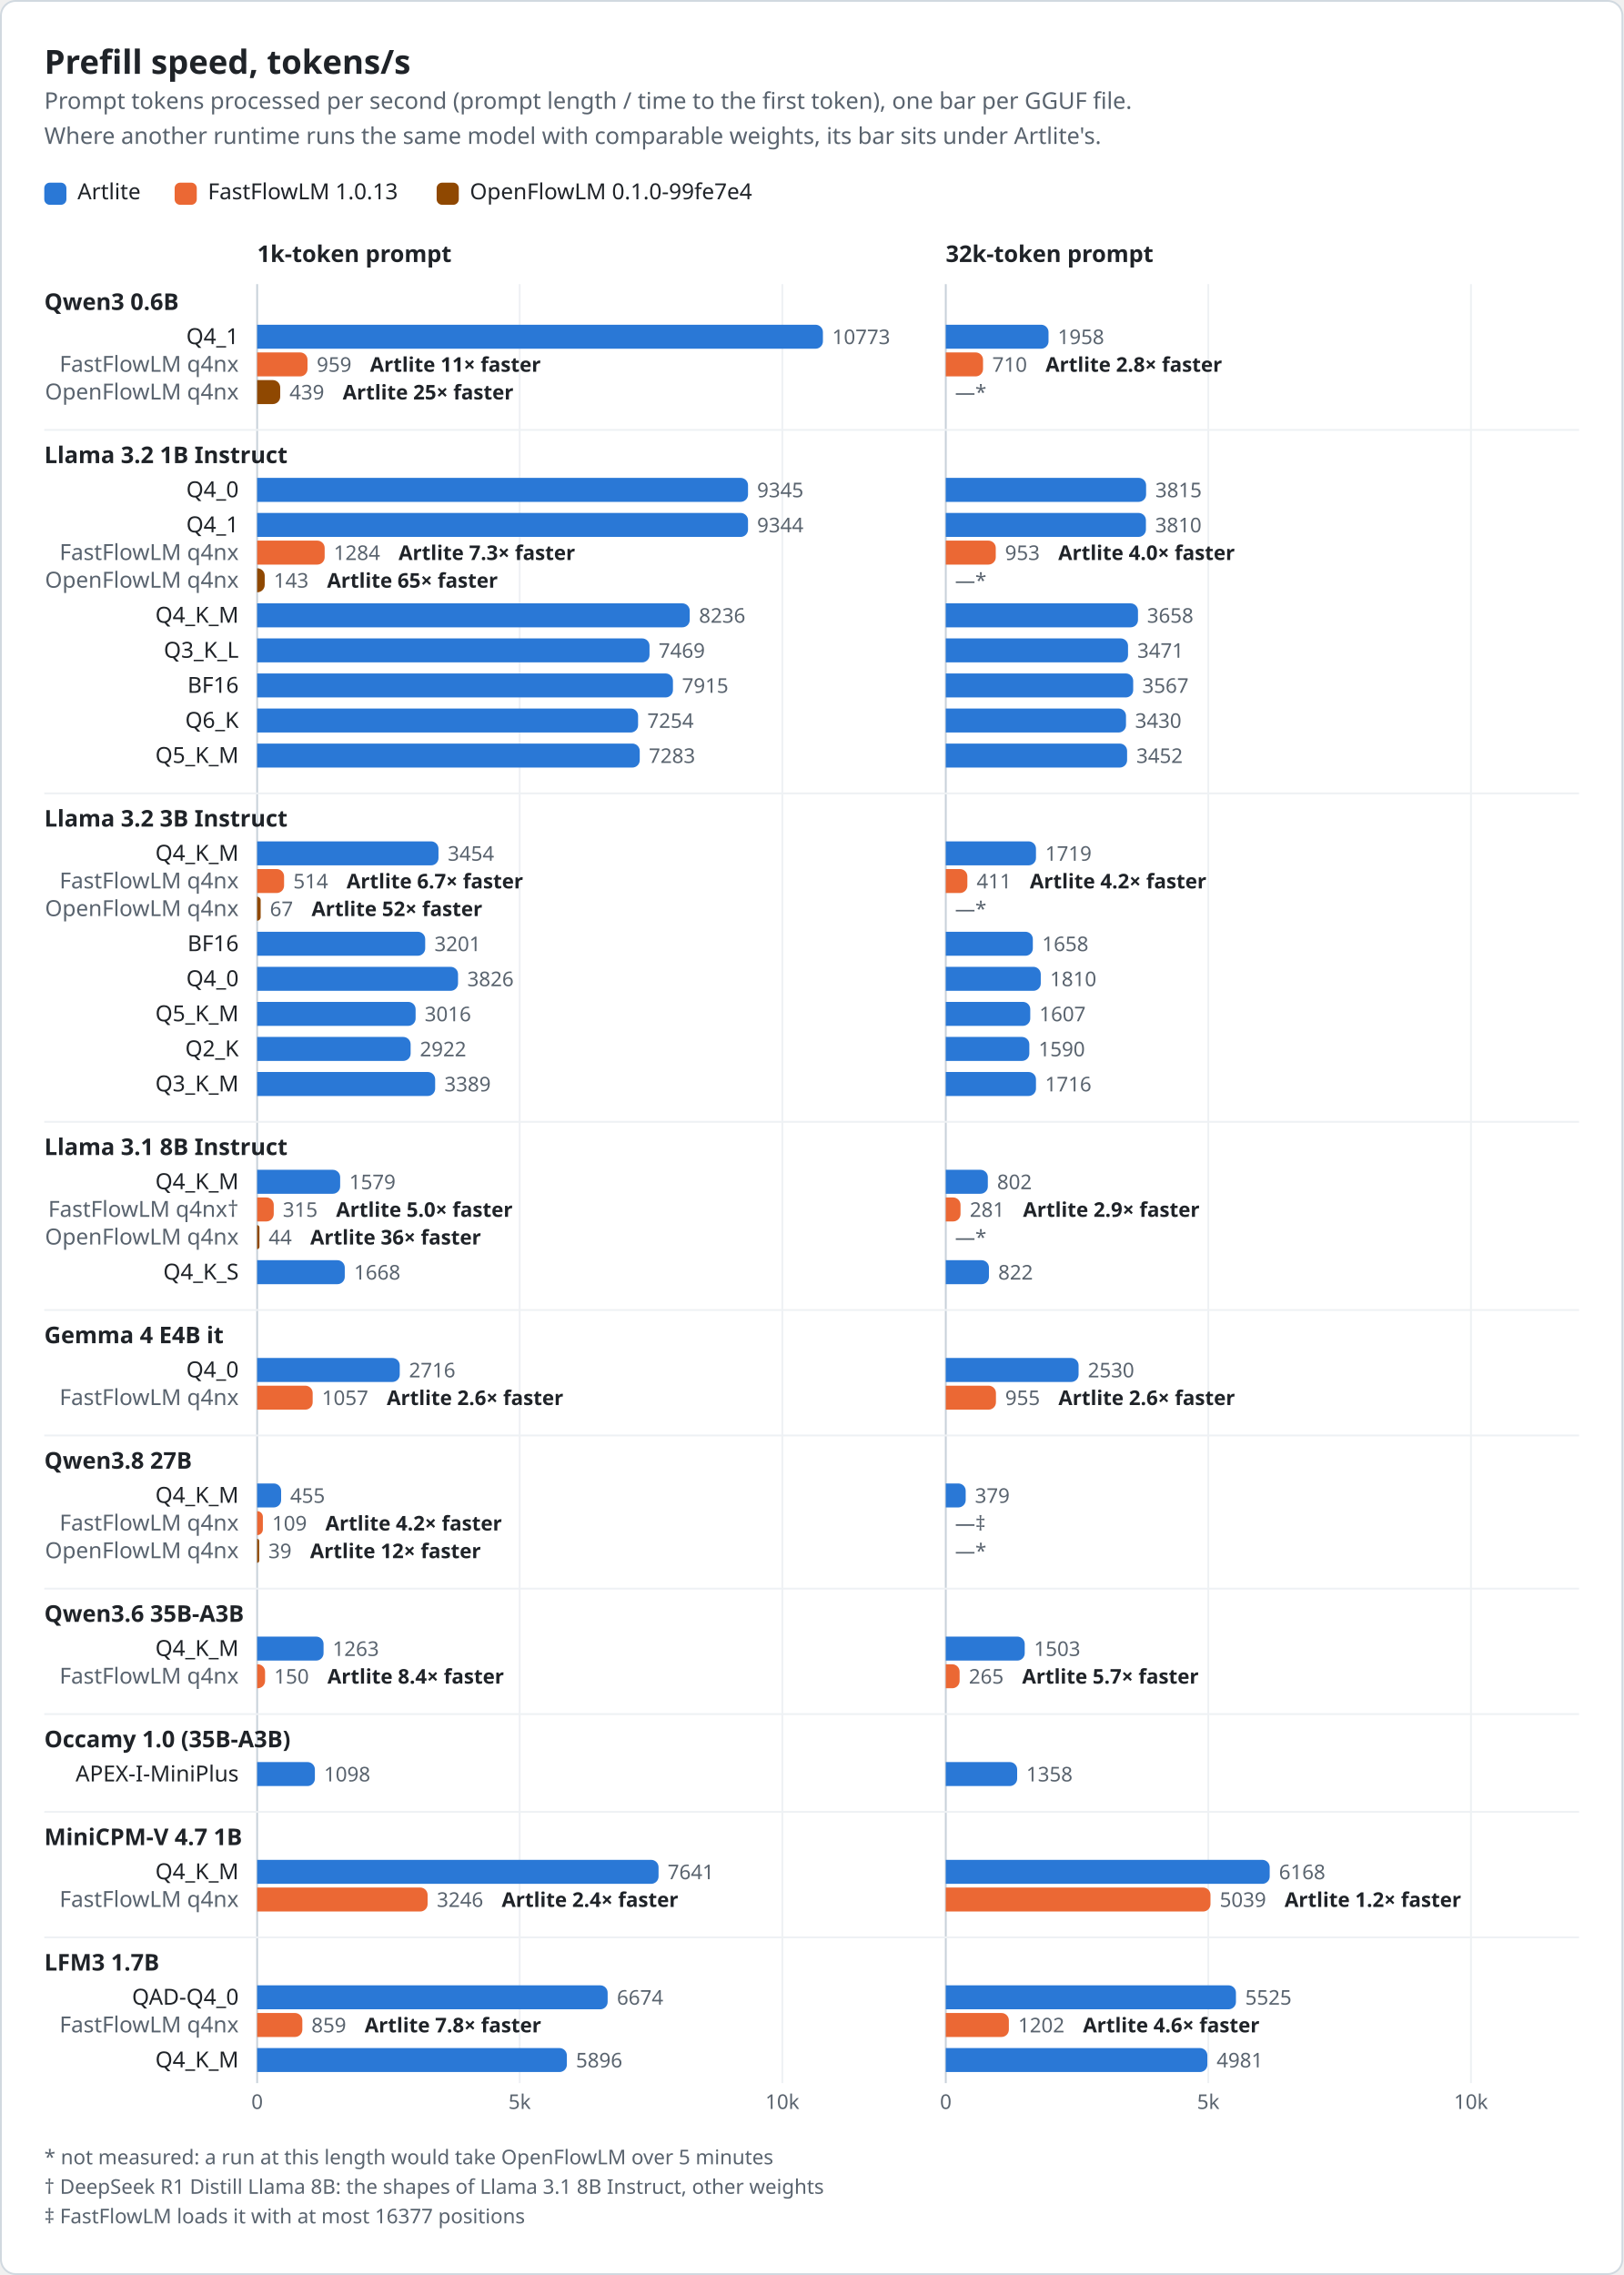
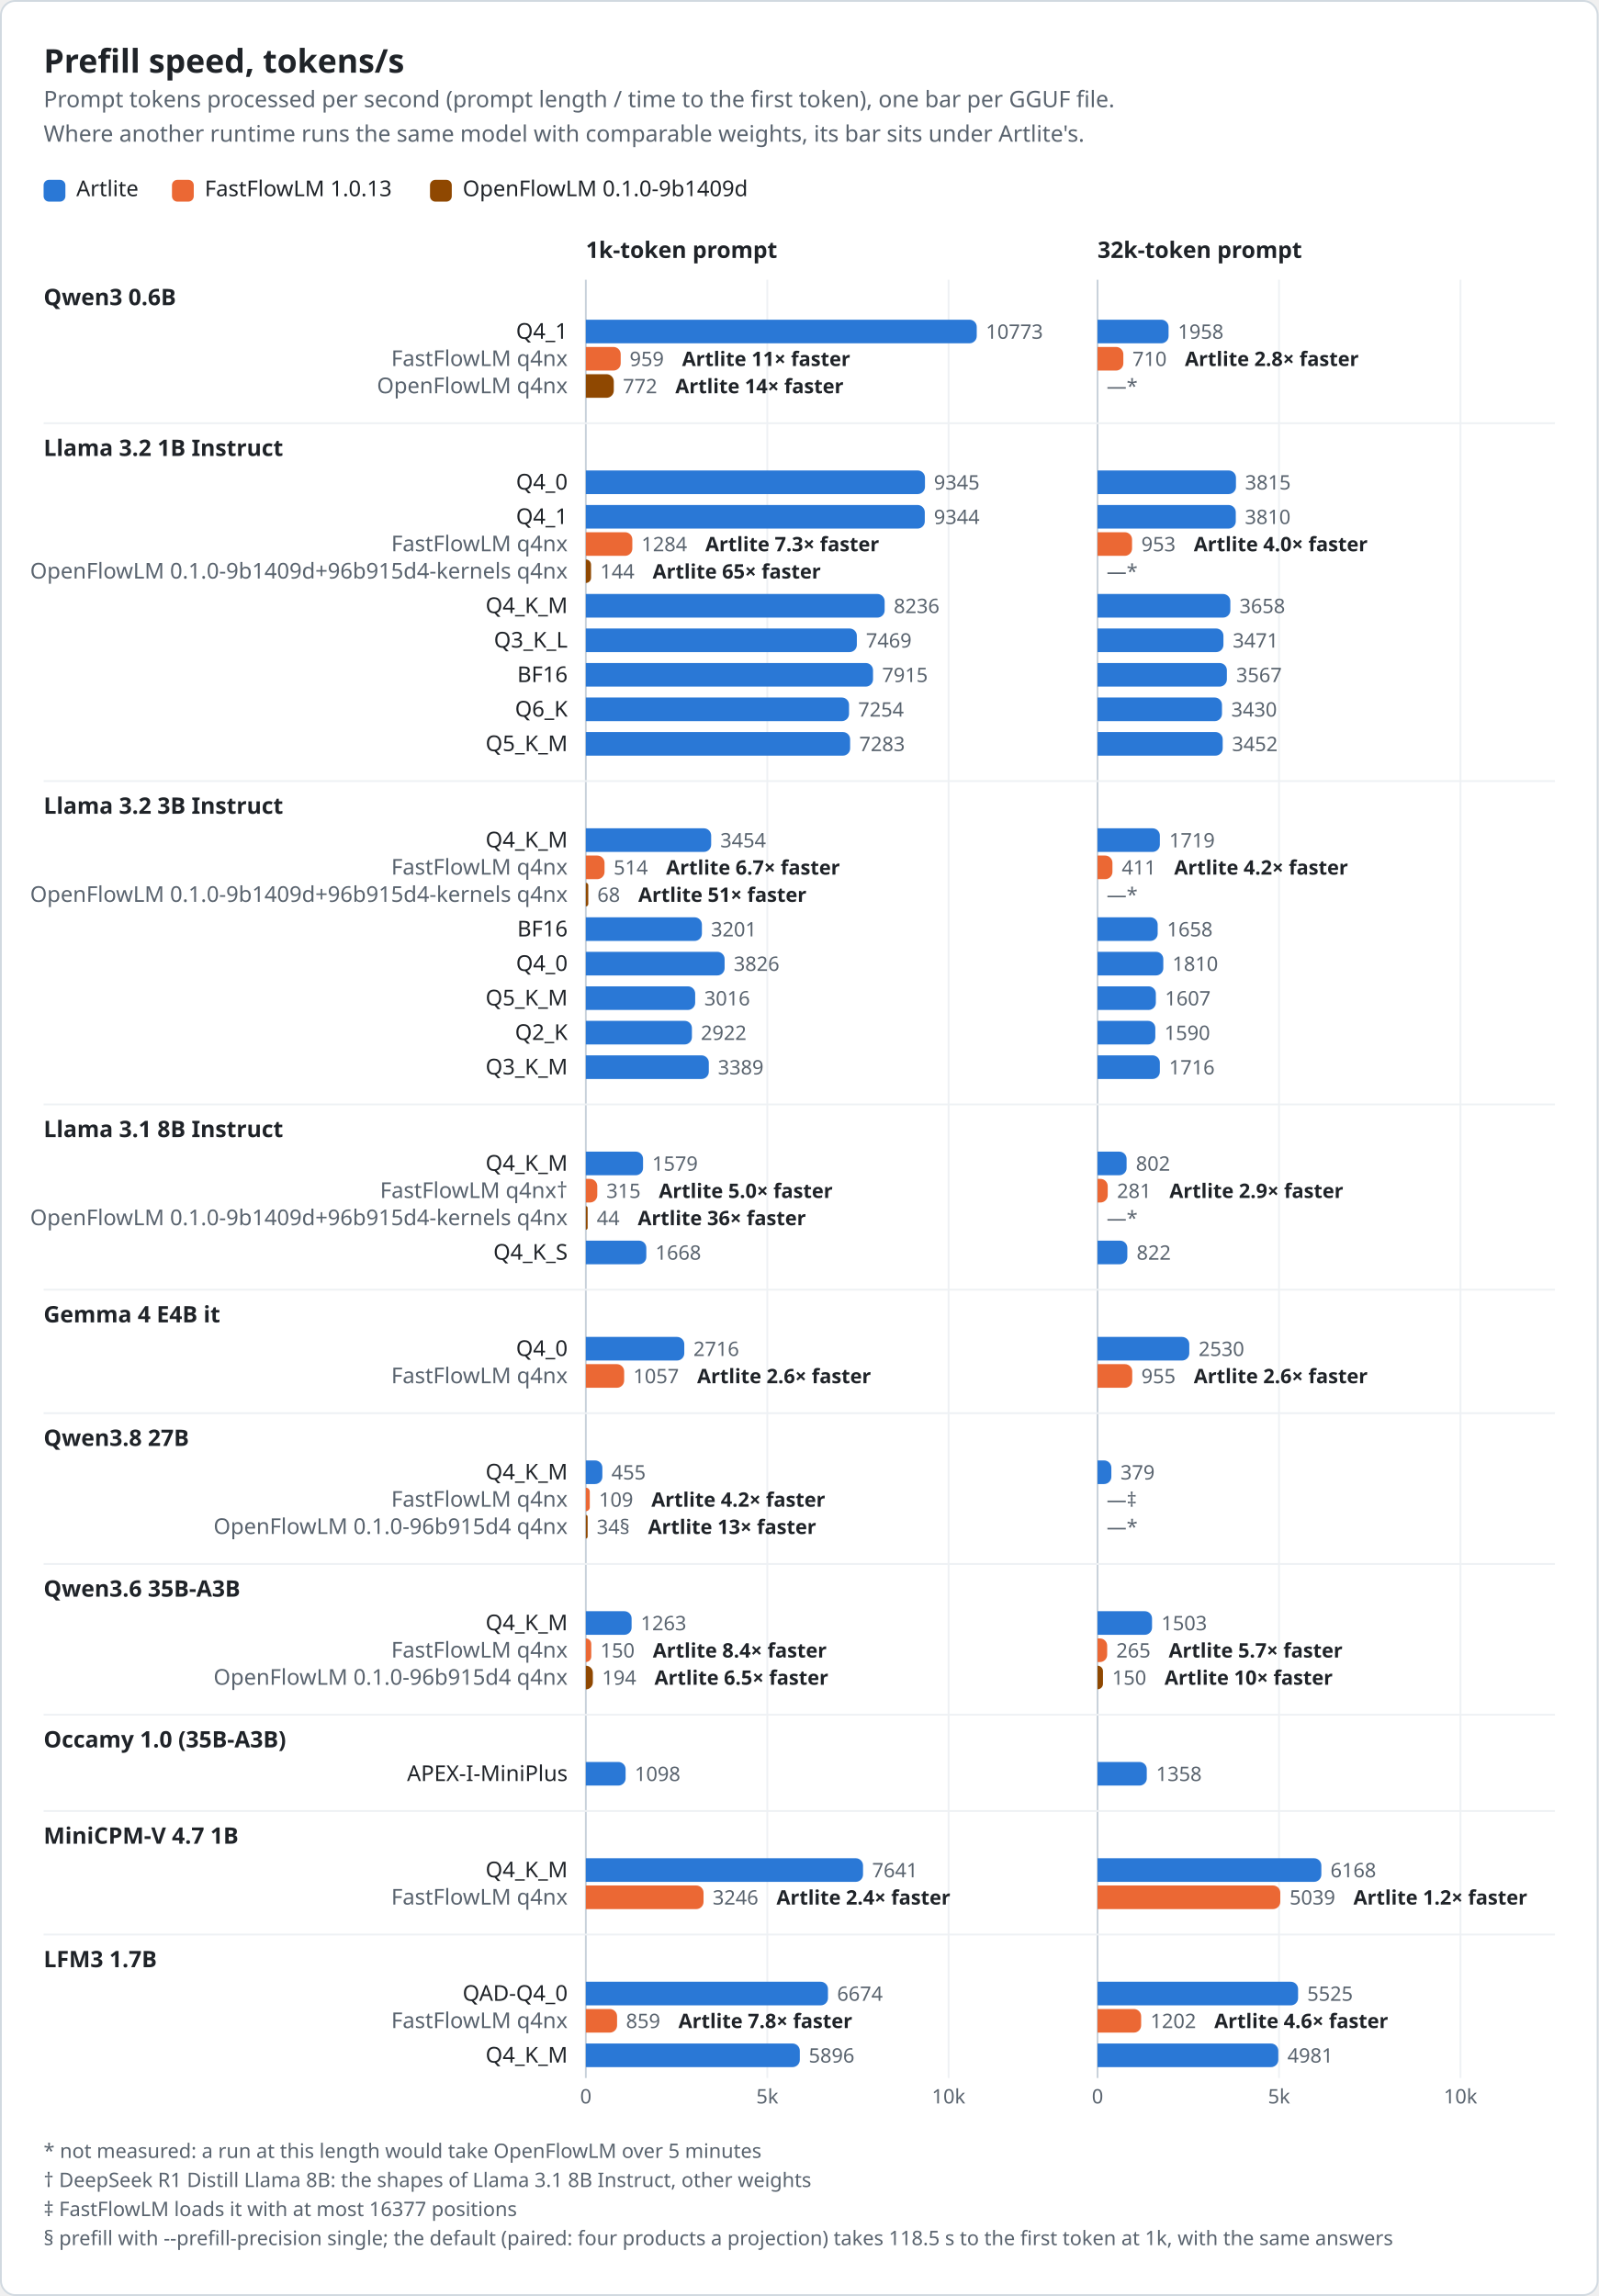
- <svg xmlns="http://www.w3.org/2000/svg" width="880" height="1233" viewBox="0 0 880 1233" role="img" aria-labelledby="t d">
+ <svg xmlns="http://www.w3.org/2000/svg" width="880" height="1264" viewBox="0 0 880 1264" role="img" aria-labelledby="t d">
  <style>text{font-family:-apple-system, BlinkMacSystemFont, "Segoe UI", "Noto Sans", Helvetica, Arial, sans-serif;font-size:11px;fill:#59636e;font-variant-numeric:tabular-nums}.title{font-size:18px;font-weight:600;fill:#1f2328}.sub{font-size:12.5px}.h{font-size:12.5px;font-weight:600;fill:#1f2328}.lbl{font-size:12px;fill:#1f2328}.lbl2{font-size:12px}.strong{font-weight:600;fill:#1f2328}.muted{fill:#818b98}.small{font-size:10px}.halo{paint-order:stroke;stroke:#ffffff;stroke-width:3px;stroke-linejoin:round}.grid{stroke:#eef1f4}.axis{stroke:#c8d1da}.guide{stroke:#d5dce3}.bracket{stroke:#59636e;fill:none}.ft{fill:#86b6ef}.detail{font-size:12px;font-weight:400;fill:#59636e}.tile{fill:#eef1f4;stroke:#59636e;stroke-width:1}.cut{stroke:#59636e;stroke-width:.75;fill:none}.f0{fill:#2a78d6}.l0{stroke:#2a78d6;stroke-width:2;fill:none;stroke-linejoin:round;stroke-linecap:round}.d0{fill:#2a78d6;stroke:#ffffff;stroke-width:1.5}.b0{fill:#2a78d6;fill-opacity:.16}.f1{fill:#eb6834}.l1{stroke:#eb6834;stroke-width:2;fill:none;stroke-linejoin:round;stroke-linecap:round}.d1{fill:#eb6834;stroke:#ffffff;stroke-width:1.5}.b1{fill:#eb6834;fill-opacity:.16}.f2{fill:#1baf7a}.l2{stroke:#1baf7a;stroke-width:2;fill:none;stroke-linejoin:round;stroke-linecap:round}.d2{fill:#1baf7a;stroke:#ffffff;stroke-width:1.5}.b2{fill:#1baf7a;fill-opacity:.16}.f3{fill:#8f4801}.l3{stroke:#8f4801;stroke-width:2;fill:none;stroke-linejoin:round;stroke-linecap:round}.d3{fill:#8f4801;stroke:#ffffff;stroke-width:1.5}.b3{fill:#8f4801;fill-opacity:.16}</style>
-   <rect x="0.5" y="0.5" width="879" height="1232" rx="8" fill="#ffffff" stroke="#d1d9e0" />
+   <rect x="0.5" y="0.5" width="879" height="1263" rx="8" fill="#ffffff" stroke="#d1d9e0" />
  <text x="24.0" y="40.0" class="title">Prefill speed, tokens/s</text>
  <text x="24.0" y="59.0" class="sub">Prompt tokens processed per second (prompt length / time to the first token), one bar per GGUF file.</text>
  <text x="24.0" y="78.0" class="sub">Where another runtime runs the same model with comparable weights, its bar sits under Artlite's.</text>
  <rect x="24" y="99" width="12" height="12" rx="3" class="f0" />
  <text x="42.0" y="108.0" class="lbl">Artlite</text>
  <rect x="94.672" y="99" width="12" height="12" rx="3" class="f1" />
  <text x="112.7" y="108.0" class="lbl">FastFlowLM 1.0.13</text>
  <rect x="236.708" y="99" width="12" height="12" rx="3" class="f3" />
-   <text x="254.7" y="108.0" class="lbl">OpenFlowLM 0.1.0-99fe7e4</text>
-   <text x="139.4" y="142.0" class="h">1k-token prompt</text>
-   <text x="512.7" y="142.0" class="h">32k-token prompt</text>
-   <line x1="139.4" y1="154.0" x2="139.4" y2="1129.0" class="axis" />
-   <text x="139.4" y="1143.0" text-anchor="middle">0</text>
-   <line x1="281.7" y1="154.0" x2="281.7" y2="1129.0" class="grid" />
-   <text x="281.7" y="1143.0" text-anchor="middle">5k</text>
-   <line x1="424.1" y1="154.0" x2="424.1" y2="1129.0" class="grid" />
-   <text x="424.1" y="1143.0" text-anchor="middle">10k</text>
-   <line x1="512.7" y1="154.0" x2="512.7" y2="1129.0" class="axis" />
-   <text x="512.7" y="1143.0" text-anchor="middle">0</text>
-   <line x1="655.0" y1="154.0" x2="655.0" y2="1129.0" class="grid" />
-   <text x="655.0" y="1143.0" text-anchor="middle">5k</text>
-   <line x1="797.4" y1="154.0" x2="797.4" y2="1129.0" class="grid" />
-   <text x="797.4" y="1143.0" text-anchor="middle">10k</text>
+   <text x="254.7" y="108.0" class="lbl">OpenFlowLM 0.1.0-9b1409d</text>
+   <text x="322.5" y="142.0" class="h">1k-token prompt</text>
+   <text x="604.2" y="142.0" class="h">32k-token prompt</text>
+   <line x1="322.5" y1="154.0" x2="322.5" y2="1144.0" class="axis" />
+   <text x="322.5" y="1158.0" text-anchor="middle">0</text>
+   <line x1="422.4" y1="154.0" x2="422.4" y2="1144.0" class="grid" />
+   <text x="422.4" y="1158.0" text-anchor="middle">5k</text>
+   <line x1="522.2" y1="154.0" x2="522.2" y2="1144.0" class="grid" />
+   <text x="522.2" y="1158.0" text-anchor="middle">10k</text>
+   <line x1="604.2" y1="154.0" x2="604.2" y2="1144.0" class="axis" />
+   <text x="604.2" y="1158.0" text-anchor="middle">0</text>
+   <line x1="704.1" y1="154.0" x2="704.1" y2="1144.0" class="grid" />
+   <text x="704.1" y="1158.0" text-anchor="middle">5k</text>
+   <line x1="804.0" y1="154.0" x2="804.0" y2="1144.0" class="grid" />
+   <text x="804.0" y="1158.0" text-anchor="middle">10k</text>
  <text x="24" y="168.0" class="h">Qwen3 0.6B</text>
-   <text x="129.4" y="186.5" text-anchor="end" class="lbl">Q4_1</text>
-   <path d="M139.4,176.0h302.7a4.0,4.0 0 0 1 4.0,4.0v5.0a4.0,4.0 0 0 1 -4.0,4.0h-302.7z" class="f0" />
-   <text x="451.1" y="186.5">10773</text>
-   <path d="M512.7,176.0h51.7a4.0,4.0 0 0 1 4.0,4.0v5.0a4.0,4.0 0 0 1 -4.0,4.0h-51.7z" class="f0" />
-   <text x="573.4" y="186.5">1958</text>
-   <text x="129.4" y="201.5" text-anchor="end" class="lbl2">FastFlowLM q4nx</text>
-   <path d="M139.4,191.0h23.3a4.0,4.0 0 0 1 4.0,4.0v5.0a4.0,4.0 0 0 1 -4.0,4.0h-23.3z" class="f1" />
-   <text x="171.7" y="201.5">959<tspan dx="10" class="strong">Artlite 11× faster</tspan>
-   </text>
-   <path d="M512.7,191.0h16.2a4.0,4.0 0 0 1 4.0,4.0v5.0a4.0,4.0 0 0 1 -4.0,4.0h-16.2z" class="f1" />
-   <text x="537.9" y="201.5">710<tspan dx="10" class="strong">Artlite 2.8× faster</tspan>
-   </text>
-   <text x="129.4" y="216.5" text-anchor="end" class="lbl2">OpenFlowLM q4nx</text>
-   <path d="M139.4,206.0h8.5a4.0,4.0 0 0 1 4.0,4.0v5.0a4.0,4.0 0 0 1 -4.0,4.0h-8.5z" class="f3" />
-   <text x="156.9" y="216.5">439<tspan dx="10" class="strong">Artlite 25× faster</tspan>
-   </text>
-   <text x="517.7" y="216.5">—*</text>
+   <text x="312.5" y="186.5" text-anchor="end" class="lbl">Q4_1</text>
+   <path d="M322.5,176.0h211.2a4.0,4.0 0 0 1 4.0,4.0v5.0a4.0,4.0 0 0 1 -4.0,4.0h-211.2z" class="f0" />
+   <text x="542.7" y="186.5">10773</text>
+   <path d="M604.2,176.0h35.1a4.0,4.0 0 0 1 4.0,4.0v5.0a4.0,4.0 0 0 1 -4.0,4.0h-35.1z" class="f0" />
+   <text x="648.4" y="186.5">1958</text>
+   <text x="312.5" y="201.5" text-anchor="end" class="lbl2">FastFlowLM q4nx</text>
+   <path d="M322.5,191.0h15.2a4.0,4.0 0 0 1 4.0,4.0v5.0a4.0,4.0 0 0 1 -4.0,4.0h-15.2z" class="f1" />
+   <text x="346.6" y="201.5">959<tspan dx="10" class="strong">Artlite 11× faster</tspan>
+   </text>
+   <path d="M604.2,191.0h10.2a4.0,4.0 0 0 1 4.0,4.0v5.0a4.0,4.0 0 0 1 -4.0,4.0h-10.2z" class="f1" />
+   <text x="623.4" y="201.5">710<tspan dx="10" class="strong">Artlite 2.8× faster</tspan>
+   </text>
+   <text x="312.5" y="216.5" text-anchor="end" class="lbl2">OpenFlowLM q4nx</text>
+   <path d="M322.5,206.0h11.4a4.0,4.0 0 0 1 4.0,4.0v5.0a4.0,4.0 0 0 1 -4.0,4.0h-11.4z" class="f3" />
+   <text x="342.9" y="216.5">772<tspan dx="10" class="strong">Artlite 14× faster</tspan>
+   </text>
+   <text x="609.2" y="216.5">—*</text>
  <line x1="24" y1="233.0" x2="856" y2="233.0" class="grid" />
  <text x="24" y="251.0" class="h">Llama 3.2 1B Instruct</text>
-   <text x="129.4" y="269.5" text-anchor="end" class="lbl">Q4_0</text>
-   <path d="M139.4,259.0h262.1a4.0,4.0 0 0 1 4.0,4.0v5.0a4.0,4.0 0 0 1 -4.0,4.0h-262.1z" class="f0" />
-   <text x="410.4" y="269.5">9345</text>
-   <path d="M512.7,259.0h104.6a4.0,4.0 0 0 1 4.0,4.0v5.0a4.0,4.0 0 0 1 -4.0,4.0h-104.6z" class="f0" />
-   <text x="626.3" y="269.5">3815</text>
-   <text x="129.4" y="288.5" text-anchor="end" class="lbl">Q4_1</text>
-   <path d="M139.4,278.0h262.1a4.0,4.0 0 0 1 4.0,4.0v5.0a4.0,4.0 0 0 1 -4.0,4.0h-262.1z" class="f0" />
-   <text x="410.4" y="288.5">9344</text>
-   <path d="M512.7,278.0h104.5a4.0,4.0 0 0 1 4.0,4.0v5.0a4.0,4.0 0 0 1 -4.0,4.0h-104.5z" class="f0" />
-   <text x="626.2" y="288.5">3810</text>
-   <text x="129.4" y="303.5" text-anchor="end" class="lbl2">FastFlowLM q4nx</text>
-   <path d="M139.4,293.0h32.6a4.0,4.0 0 0 1 4.0,4.0v5.0a4.0,4.0 0 0 1 -4.0,4.0h-32.6z" class="f1" />
-   <text x="180.9" y="303.5">1284<tspan dx="10" class="strong">Artlite 7.3× faster</tspan>
-   </text>
-   <path d="M512.7,293.0h23.1a4.0,4.0 0 0 1 4.0,4.0v5.0a4.0,4.0 0 0 1 -4.0,4.0h-23.1z" class="f1" />
-   <text x="544.8" y="303.5">953<tspan dx="10" class="strong">Artlite 4.0× faster</tspan>
-   </text>
-   <text x="129.4" y="318.5" text-anchor="end" class="lbl2">OpenFlowLM q4nx</text>
-   <path d="M139.4,308.0h0.1a4.0,4.0 0 0 1 4.0,4.0v5.0a4.0,4.0 0 0 1 -4.0,4.0h-0.1z" class="f3" />
-   <text x="148.4" y="318.5">143<tspan dx="10" class="strong">Artlite 65× faster</tspan>
-   </text>
-   <text x="517.7" y="318.5">—*</text>
-   <text x="129.4" y="337.5" text-anchor="end" class="lbl">Q4_K_M</text>
-   <path d="M139.4,327.0h230.5a4.0,4.0 0 0 1 4.0,4.0v5.0a4.0,4.0 0 0 1 -4.0,4.0h-230.5z" class="f0" />
-   <text x="378.9" y="337.5">8236</text>
-   <path d="M512.7,327.0h100.2a4.0,4.0 0 0 1 4.0,4.0v5.0a4.0,4.0 0 0 1 -4.0,4.0h-100.2z" class="f0" />
-   <text x="621.8" y="337.5">3658</text>
-   <text x="129.4" y="356.5" text-anchor="end" class="lbl">Q3_K_L</text>
-   <path d="M139.4,346.0h208.7a4.0,4.0 0 0 1 4.0,4.0v5.0a4.0,4.0 0 0 1 -4.0,4.0h-208.7z" class="f0" />
-   <text x="357.0" y="356.5">7469</text>
-   <path d="M512.7,346.0h94.8a4.0,4.0 0 0 1 4.0,4.0v5.0a4.0,4.0 0 0 1 -4.0,4.0h-94.8z" class="f0" />
-   <text x="616.5" y="356.5">3471</text>
-   <text x="129.4" y="375.5" text-anchor="end" class="lbl">BF16</text>
-   <path d="M139.4,365.0h221.4a4.0,4.0 0 0 1 4.0,4.0v5.0a4.0,4.0 0 0 1 -4.0,4.0h-221.4z" class="f0" />
-   <text x="369.7" y="375.5">7915</text>
-   <path d="M512.7,365.0h97.6a4.0,4.0 0 0 1 4.0,4.0v5.0a4.0,4.0 0 0 1 -4.0,4.0h-97.6z" class="f0" />
-   <text x="619.2" y="375.5">3567</text>
-   <text x="129.4" y="394.5" text-anchor="end" class="lbl">Q6_K</text>
-   <path d="M139.4,384.0h202.5a4.0,4.0 0 0 1 4.0,4.0v5.0a4.0,4.0 0 0 1 -4.0,4.0h-202.5z" class="f0" />
-   <text x="350.9" y="394.5">7254</text>
-   <path d="M512.7,384.0h93.7a4.0,4.0 0 0 1 4.0,4.0v5.0a4.0,4.0 0 0 1 -4.0,4.0h-93.7z" class="f0" />
-   <text x="615.3" y="394.5">3430</text>
-   <text x="129.4" y="413.5" text-anchor="end" class="lbl">Q5_K_M</text>
-   <path d="M139.4,403.0h203.4a4.0,4.0 0 0 1 4.0,4.0v5.0a4.0,4.0 0 0 1 -4.0,4.0h-203.4z" class="f0" />
-   <text x="351.7" y="413.5">7283</text>
-   <path d="M512.7,403.0h94.3a4.0,4.0 0 0 1 4.0,4.0v5.0a4.0,4.0 0 0 1 -4.0,4.0h-94.3z" class="f0" />
-   <text x="616.0" y="413.5">3452</text>
+   <text x="312.5" y="269.5" text-anchor="end" class="lbl">Q4_0</text>
+   <path d="M322.5,259.0h182.7a4.0,4.0 0 0 1 4.0,4.0v5.0a4.0,4.0 0 0 1 -4.0,4.0h-182.7z" class="f0" />
+   <text x="514.1" y="269.5">9345</text>
+   <path d="M604.2,259.0h72.2a4.0,4.0 0 0 1 4.0,4.0v5.0a4.0,4.0 0 0 1 -4.0,4.0h-72.2z" class="f0" />
+   <text x="685.4" y="269.5">3815</text>
+   <text x="312.5" y="288.5" text-anchor="end" class="lbl">Q4_1</text>
+   <path d="M322.5,278.0h182.6a4.0,4.0 0 0 1 4.0,4.0v5.0a4.0,4.0 0 0 1 -4.0,4.0h-182.6z" class="f0" />
+   <text x="514.1" y="288.5">9344</text>
+   <path d="M604.2,278.0h72.1a4.0,4.0 0 0 1 4.0,4.0v5.0a4.0,4.0 0 0 1 -4.0,4.0h-72.1z" class="f0" />
+   <text x="685.3" y="288.5">3810</text>
+   <text x="312.5" y="303.5" text-anchor="end" class="lbl2">FastFlowLM q4nx</text>
+   <path d="M322.5,293.0h21.6a4.0,4.0 0 0 1 4.0,4.0v5.0a4.0,4.0 0 0 1 -4.0,4.0h-21.6z" class="f1" />
+   <text x="353.1" y="303.5">1284<tspan dx="10" class="strong">Artlite 7.3× faster</tspan>
+   </text>
+   <path d="M604.2,293.0h15.0a4.0,4.0 0 0 1 4.0,4.0v5.0a4.0,4.0 0 0 1 -4.0,4.0h-15.0z" class="f1" />
+   <text x="628.3" y="303.5">953<tspan dx="10" class="strong">Artlite 4.0× faster</tspan>
+   </text>
+   <text x="312.5" y="318.5" text-anchor="end" class="lbl2">OpenFlowLM 0.1.0-9b1409d+96b915d4-kernels q4nx</text>
+   <path d="M322.5,308.0h0.0a2.876,2.876 0 0 1 2.876,2.876v7.2a2.876,2.876 0 0 1 -2.876,2.876h0.0z" class="f3" />
+   <text x="330.4" y="318.5">144<tspan dx="10" class="strong">Artlite 65× faster</tspan>
+   </text>
+   <text x="609.2" y="318.5">—*</text>
+   <text x="312.5" y="337.5" text-anchor="end" class="lbl">Q4_K_M</text>
+   <path d="M322.5,327.0h160.5a4.0,4.0 0 0 1 4.0,4.0v5.0a4.0,4.0 0 0 1 -4.0,4.0h-160.5z" class="f0" />
+   <text x="492.0" y="337.5">8236</text>
+   <path d="M604.2,327.0h69.1a4.0,4.0 0 0 1 4.0,4.0v5.0a4.0,4.0 0 0 1 -4.0,4.0h-69.1z" class="f0" />
+   <text x="682.3" y="337.5">3658</text>
+   <text x="312.5" y="356.5" text-anchor="end" class="lbl">Q3_K_L</text>
+   <path d="M322.5,346.0h145.2a4.0,4.0 0 0 1 4.0,4.0v5.0a4.0,4.0 0 0 1 -4.0,4.0h-145.2z" class="f0" />
+   <text x="476.7" y="356.5">7469</text>
+   <path d="M604.2,346.0h65.3a4.0,4.0 0 0 1 4.0,4.0v5.0a4.0,4.0 0 0 1 -4.0,4.0h-65.3z" class="f0" />
+   <text x="678.6" y="356.5">3471</text>
+   <text x="312.5" y="375.5" text-anchor="end" class="lbl">BF16</text>
+   <path d="M322.5,365.0h154.1a4.0,4.0 0 0 1 4.0,4.0v5.0a4.0,4.0 0 0 1 -4.0,4.0h-154.1z" class="f0" />
+   <text x="485.6" y="375.5">7915</text>
+   <path d="M604.2,365.0h67.2a4.0,4.0 0 0 1 4.0,4.0v5.0a4.0,4.0 0 0 1 -4.0,4.0h-67.2z" class="f0" />
+   <text x="680.5" y="375.5">3567</text>
+   <text x="312.5" y="394.5" text-anchor="end" class="lbl">Q6_K</text>
+   <path d="M322.5,384.0h140.9a4.0,4.0 0 0 1 4.0,4.0v5.0a4.0,4.0 0 0 1 -4.0,4.0h-140.9z" class="f0" />
+   <text x="472.4" y="394.5">7254</text>
+   <path d="M604.2,384.0h64.5a4.0,4.0 0 0 1 4.0,4.0v5.0a4.0,4.0 0 0 1 -4.0,4.0h-64.5z" class="f0" />
+   <text x="677.8" y="394.5">3430</text>
+   <text x="312.5" y="413.5" text-anchor="end" class="lbl">Q5_K_M</text>
+   <path d="M322.5,403.0h141.5a4.0,4.0 0 0 1 4.0,4.0v5.0a4.0,4.0 0 0 1 -4.0,4.0h-141.5z" class="f0" />
+   <text x="473.0" y="413.5">7283</text>
+   <path d="M604.2,403.0h64.9a4.0,4.0 0 0 1 4.0,4.0v5.0a4.0,4.0 0 0 1 -4.0,4.0h-64.9z" class="f0" />
+   <text x="678.2" y="413.5">3452</text>
  <line x1="24" y1="430.0" x2="856" y2="430.0" class="grid" />
  <text x="24" y="448.0" class="h">Llama 3.2 3B Instruct</text>
-   <text x="129.4" y="466.5" text-anchor="end" class="lbl">Q4_K_M</text>
-   <path d="M139.4,456.0h94.3a4.0,4.0 0 0 1 4.0,4.0v5.0a4.0,4.0 0 0 1 -4.0,4.0h-94.3z" class="f0" />
-   <text x="242.7" y="466.5">3454</text>
-   <path d="M512.7,456.0h44.9a4.0,4.0 0 0 1 4.0,4.0v5.0a4.0,4.0 0 0 1 -4.0,4.0h-44.9z" class="f0" />
-   <text x="566.6" y="466.5">1719</text>
-   <text x="129.4" y="481.5" text-anchor="end" class="lbl2">FastFlowLM q4nx</text>
-   <path d="M139.4,471.0h10.6a4.0,4.0 0 0 1 4.0,4.0v5.0a4.0,4.0 0 0 1 -4.0,4.0h-10.6z" class="f1" />
-   <text x="159.0" y="481.5">514<tspan dx="10" class="strong">Artlite 6.7× faster</tspan>
-   </text>
-   <path d="M512.7,471.0h7.7a4.0,4.0 0 0 1 4.0,4.0v5.0a4.0,4.0 0 0 1 -4.0,4.0h-7.7z" class="f1" />
-   <text x="529.4" y="481.5">411<tspan dx="10" class="strong">Artlite 4.2× faster</tspan>
-   </text>
-   <text x="129.4" y="496.5" text-anchor="end" class="lbl2">OpenFlowLM q4nx</text>
-   <path d="M139.4,486.0h0.0a1.908,1.908 0 0 1 1.908,1.908v9.2a1.908,1.908 0 0 1 -1.908,1.908h0.0z" class="f3" />
-   <text x="146.3" y="496.5">67<tspan dx="10" class="strong">Artlite 52× faster</tspan>
-   </text>
-   <text x="517.7" y="496.5">—*</text>
-   <text x="129.4" y="515.5" text-anchor="end" class="lbl">BF16</text>
-   <path d="M139.4,505.0h87.1a4.0,4.0 0 0 1 4.0,4.0v5.0a4.0,4.0 0 0 1 -4.0,4.0h-87.1z" class="f0" />
-   <text x="235.5" y="515.5">3201</text>
-   <path d="M512.7,505.0h43.2a4.0,4.0 0 0 1 4.0,4.0v5.0a4.0,4.0 0 0 1 -4.0,4.0h-43.2z" class="f0" />
-   <text x="564.9" y="515.5">1658</text>
-   <text x="129.4" y="534.5" text-anchor="end" class="lbl">Q4_0</text>
-   <path d="M139.4,524.0h104.9a4.0,4.0 0 0 1 4.0,4.0v5.0a4.0,4.0 0 0 1 -4.0,4.0h-104.9z" class="f0" />
-   <text x="253.3" y="534.5">3826</text>
-   <path d="M512.7,524.0h47.5a4.0,4.0 0 0 1 4.0,4.0v5.0a4.0,4.0 0 0 1 -4.0,4.0h-47.5z" class="f0" />
-   <text x="569.2" y="534.5">1810</text>
-   <text x="129.4" y="553.5" text-anchor="end" class="lbl">Q5_K_M</text>
-   <path d="M139.4,543.0h81.9a4.0,4.0 0 0 1 4.0,4.0v5.0a4.0,4.0 0 0 1 -4.0,4.0h-81.9z" class="f0" />
-   <text x="230.2" y="553.5">3016</text>
-   <path d="M512.7,543.0h41.8a4.0,4.0 0 0 1 4.0,4.0v5.0a4.0,4.0 0 0 1 -4.0,4.0h-41.8z" class="f0" />
-   <text x="563.4" y="553.5">1607</text>
-   <text x="129.4" y="572.5" text-anchor="end" class="lbl">Q2_K</text>
-   <path d="M139.4,562.0h79.2a4.0,4.0 0 0 1 4.0,4.0v5.0a4.0,4.0 0 0 1 -4.0,4.0h-79.2z" class="f0" />
-   <text x="227.6" y="572.5">2922</text>
-   <path d="M512.7,562.0h41.3a4.0,4.0 0 0 1 4.0,4.0v5.0a4.0,4.0 0 0 1 -4.0,4.0h-41.3z" class="f0" />
-   <text x="563.0" y="572.5">1590</text>
-   <text x="129.4" y="591.5" text-anchor="end" class="lbl">Q3_K_M</text>
-   <path d="M139.4,581.0h92.5a4.0,4.0 0 0 1 4.0,4.0v5.0a4.0,4.0 0 0 1 -4.0,4.0h-92.5z" class="f0" />
-   <text x="240.9" y="591.5">3389</text>
-   <path d="M512.7,581.0h44.9a4.0,4.0 0 0 1 4.0,4.0v5.0a4.0,4.0 0 0 1 -4.0,4.0h-44.9z" class="f0" />
-   <text x="566.5" y="591.5">1716</text>
+   <text x="312.5" y="466.5" text-anchor="end" class="lbl">Q4_K_M</text>
+   <path d="M322.5,456.0h65.0a4.0,4.0 0 0 1 4.0,4.0v5.0a4.0,4.0 0 0 1 -4.0,4.0h-65.0z" class="f0" />
+   <text x="396.5" y="466.5">3454</text>
+   <path d="M604.2,456.0h30.3a4.0,4.0 0 0 1 4.0,4.0v5.0a4.0,4.0 0 0 1 -4.0,4.0h-30.3z" class="f0" />
+   <text x="643.6" y="466.5">1719</text>
+   <text x="312.5" y="481.5" text-anchor="end" class="lbl2">FastFlowLM q4nx</text>
+   <path d="M322.5,471.0h6.3a4.0,4.0 0 0 1 4.0,4.0v5.0a4.0,4.0 0 0 1 -4.0,4.0h-6.3z" class="f1" />
+   <text x="337.8" y="481.5">514<tspan dx="10" class="strong">Artlite 6.7× faster</tspan>
+   </text>
+   <path d="M604.2,471.0h4.2a4.0,4.0 0 0 1 4.0,4.0v5.0a4.0,4.0 0 0 1 -4.0,4.0h-4.2z" class="f1" />
+   <text x="617.5" y="481.5">411<tspan dx="10" class="strong">Artlite 4.2× faster</tspan>
+   </text>
+   <text x="312.5" y="496.5" text-anchor="end" class="lbl2">OpenFlowLM 0.1.0-9b1409d+96b915d4-kernels q4nx</text>
+   <path d="M322.5,486.0h0.0a1.358,1.358 0 0 1 1.358,1.358v10.3a1.358,1.358 0 0 1 -1.358,1.358h0.0z" class="f3" />
+   <text x="328.8" y="496.5">68<tspan dx="10" class="strong">Artlite 51× faster</tspan>
+   </text>
+   <text x="609.2" y="496.5">—*</text>
+   <text x="312.5" y="515.5" text-anchor="end" class="lbl">BF16</text>
+   <path d="M322.5,505.0h59.9a4.0,4.0 0 0 1 4.0,4.0v5.0a4.0,4.0 0 0 1 -4.0,4.0h-59.9z" class="f0" />
+   <text x="391.4" y="515.5">3201</text>
+   <path d="M604.2,505.0h29.1a4.0,4.0 0 0 1 4.0,4.0v5.0a4.0,4.0 0 0 1 -4.0,4.0h-29.1z" class="f0" />
+   <text x="642.4" y="515.5">1658</text>
+   <text x="312.5" y="534.5" text-anchor="end" class="lbl">Q4_0</text>
+   <path d="M322.5,524.0h72.4a4.0,4.0 0 0 1 4.0,4.0v5.0a4.0,4.0 0 0 1 -4.0,4.0h-72.4z" class="f0" />
+   <text x="403.9" y="534.5">3826</text>
+   <path d="M604.2,524.0h32.2a4.0,4.0 0 0 1 4.0,4.0v5.0a4.0,4.0 0 0 1 -4.0,4.0h-32.2z" class="f0" />
+   <text x="645.4" y="534.5">1810</text>
+   <text x="312.5" y="553.5" text-anchor="end" class="lbl">Q5_K_M</text>
+   <path d="M322.5,543.0h56.2a4.0,4.0 0 0 1 4.0,4.0v5.0a4.0,4.0 0 0 1 -4.0,4.0h-56.2z" class="f0" />
+   <text x="387.7" y="553.5">3016</text>
+   <path d="M604.2,543.0h28.1a4.0,4.0 0 0 1 4.0,4.0v5.0a4.0,4.0 0 0 1 -4.0,4.0h-28.1z" class="f0" />
+   <text x="641.3" y="553.5">1607</text>
+   <text x="312.5" y="572.5" text-anchor="end" class="lbl">Q2_K</text>
+   <path d="M322.5,562.0h54.4a4.0,4.0 0 0 1 4.0,4.0v5.0a4.0,4.0 0 0 1 -4.0,4.0h-54.4z" class="f0" />
+   <text x="385.8" y="572.5">2922</text>
+   <path d="M604.2,562.0h27.8a4.0,4.0 0 0 1 4.0,4.0v5.0a4.0,4.0 0 0 1 -4.0,4.0h-27.8z" class="f0" />
+   <text x="641.0" y="572.5">1590</text>
+   <text x="312.5" y="591.5" text-anchor="end" class="lbl">Q3_K_M</text>
+   <path d="M322.5,581.0h63.7a4.0,4.0 0 0 1 4.0,4.0v5.0a4.0,4.0 0 0 1 -4.0,4.0h-63.7z" class="f0" />
+   <text x="395.2" y="591.5">3389</text>
+   <path d="M604.2,581.0h30.3a4.0,4.0 0 0 1 4.0,4.0v5.0a4.0,4.0 0 0 1 -4.0,4.0h-30.3z" class="f0" />
+   <text x="643.5" y="591.5">1716</text>
  <line x1="24" y1="608.0" x2="856" y2="608.0" class="grid" />
  <text x="24" y="626.0" class="h">Llama 3.1 8B Instruct</text>
-   <text x="129.4" y="644.5" text-anchor="end" class="lbl">Q4_K_M</text>
-   <path d="M139.4,634.0h41.0a4.0,4.0 0 0 1 4.0,4.0v5.0a4.0,4.0 0 0 1 -4.0,4.0h-41.0z" class="f0" />
-   <text x="189.3" y="644.5">1579</text>
-   <path d="M512.7,634.0h18.8a4.0,4.0 0 0 1 4.0,4.0v5.0a4.0,4.0 0 0 1 -4.0,4.0h-18.8z" class="f0" />
-   <text x="540.5" y="644.5">802</text>
-   <text x="129.4" y="659.5" text-anchor="end" class="lbl2">FastFlowLM q4nx†</text>
-   <path d="M139.4,649.0h5.0a4.0,4.0 0 0 1 4.0,4.0v5.0a4.0,4.0 0 0 1 -4.0,4.0h-5.0z" class="f1" />
-   <text x="153.3" y="659.5">315<tspan dx="10" class="strong">Artlite 5.0× faster</tspan>
-   </text>
-   <path d="M512.7,649.0h4.0a4.0,4.0 0 0 1 4.0,4.0v5.0a4.0,4.0 0 0 1 -4.0,4.0h-4.0z" class="f1" />
-   <text x="525.7" y="659.5">281<tspan dx="10" class="strong">Artlite 2.9× faster</tspan>
-   </text>
-   <text x="129.4" y="674.5" text-anchor="end" class="lbl2">OpenFlowLM q4nx</text>
-   <path d="M139.4,664.0h0.0a1.253,1.253 0 0 1 1.253,1.253v10.5a1.253,1.253 0 0 1 -1.253,1.253h0.0z" class="f3" />
-   <text x="145.6" y="674.5">44<tspan dx="10" class="strong">Artlite 36× faster</tspan>
-   </text>
-   <text x="517.7" y="674.5">—*</text>
-   <text x="129.4" y="693.5" text-anchor="end" class="lbl">Q4_K_S</text>
-   <path d="M139.4,683.0h43.5a4.0,4.0 0 0 1 4.0,4.0v5.0a4.0,4.0 0 0 1 -4.0,4.0h-43.5z" class="f0" />
-   <text x="191.9" y="693.5">1668</text>
-   <path d="M512.7,683.0h19.4a4.0,4.0 0 0 1 4.0,4.0v5.0a4.0,4.0 0 0 1 -4.0,4.0h-19.4z" class="f0" />
-   <text x="541.1" y="693.5">822</text>
+   <text x="312.5" y="644.5" text-anchor="end" class="lbl">Q4_K_M</text>
+   <path d="M322.5,634.0h27.5a4.0,4.0 0 0 1 4.0,4.0v5.0a4.0,4.0 0 0 1 -4.0,4.0h-27.5z" class="f0" />
+   <text x="359.0" y="644.5">1579</text>
+   <path d="M604.2,634.0h12.0a4.0,4.0 0 0 1 4.0,4.0v5.0a4.0,4.0 0 0 1 -4.0,4.0h-12.0z" class="f0" />
+   <text x="625.3" y="644.5">802</text>
+   <text x="312.5" y="659.5" text-anchor="end" class="lbl2">FastFlowLM q4nx†</text>
+   <path d="M322.5,649.0h2.3a4.0,4.0 0 0 1 4.0,4.0v5.0a4.0,4.0 0 0 1 -4.0,4.0h-2.3z" class="f1" />
+   <text x="333.8" y="659.5">315<tspan dx="10" class="strong">Artlite 5.0× faster</tspan>
+   </text>
+   <path d="M604.2,649.0h1.6a4.0,4.0 0 0 1 4.0,4.0v5.0a4.0,4.0 0 0 1 -4.0,4.0h-1.6z" class="f1" />
+   <text x="614.9" y="659.5">281<tspan dx="10" class="strong">Artlite 2.9× faster</tspan>
+   </text>
+   <text x="312.5" y="674.5" text-anchor="end" class="lbl2">OpenFlowLM 0.1.0-9b1409d+96b915d4-kernels q4nx</text>
+   <path d="M322.5,664.0h0.0a1.0,1.0 0 0 1 1.0,1.0v11.0a1.0,1.0 0 0 1 -1.0,1.0h0.0z" class="f3" />
+   <text x="328.5" y="674.5">44<tspan dx="10" class="strong">Artlite 36× faster</tspan>
+   </text>
+   <text x="609.2" y="674.5">—*</text>
+   <text x="312.5" y="693.5" text-anchor="end" class="lbl">Q4_K_S</text>
+   <path d="M322.5,683.0h29.3a4.0,4.0 0 0 1 4.0,4.0v5.0a4.0,4.0 0 0 1 -4.0,4.0h-29.3z" class="f0" />
+   <text x="360.8" y="693.5">1668</text>
+   <path d="M604.2,683.0h12.4a4.0,4.0 0 0 1 4.0,4.0v5.0a4.0,4.0 0 0 1 -4.0,4.0h-12.4z" class="f0" />
+   <text x="625.7" y="693.5">822</text>
  <line x1="24" y1="710.0" x2="856" y2="710.0" class="grid" />
  <text x="24" y="728.0" class="h">Gemma 4 E4B it</text>
-   <text x="129.4" y="746.5" text-anchor="end" class="lbl">Q4_0</text>
-   <path d="M139.4,736.0h73.3a4.0,4.0 0 0 1 4.0,4.0v5.0a4.0,4.0 0 0 1 -4.0,4.0h-73.3z" class="f0" />
-   <text x="221.7" y="746.5">2716</text>
-   <path d="M512.7,736.0h68.0a4.0,4.0 0 0 1 4.0,4.0v5.0a4.0,4.0 0 0 1 -4.0,4.0h-68.0z" class="f0" />
-   <text x="589.7" y="746.5">2530</text>
-   <text x="129.4" y="761.5" text-anchor="end" class="lbl2">FastFlowLM q4nx</text>
-   <path d="M139.4,751.0h26.1a4.0,4.0 0 0 1 4.0,4.0v5.0a4.0,4.0 0 0 1 -4.0,4.0h-26.1z" class="f1" />
-   <text x="174.5" y="761.5">1057<tspan dx="10" class="strong">Artlite 2.6× faster</tspan>
-   </text>
-   <path d="M512.7,751.0h23.2a4.0,4.0 0 0 1 4.0,4.0v5.0a4.0,4.0 0 0 1 -4.0,4.0h-23.2z" class="f1" />
-   <text x="544.9" y="761.5">955<tspan dx="10" class="strong">Artlite 2.6× faster</tspan>
+   <text x="312.5" y="746.5" text-anchor="end" class="lbl">Q4_0</text>
+   <path d="M322.5,736.0h50.2a4.0,4.0 0 0 1 4.0,4.0v5.0a4.0,4.0 0 0 1 -4.0,4.0h-50.2z" class="f0" />
+   <text x="381.7" y="746.5">2716</text>
+   <path d="M604.2,736.0h46.5a4.0,4.0 0 0 1 4.0,4.0v5.0a4.0,4.0 0 0 1 -4.0,4.0h-46.5z" class="f0" />
+   <text x="659.8" y="746.5">2530</text>
+   <text x="312.5" y="761.5" text-anchor="end" class="lbl2">FastFlowLM q4nx</text>
+   <path d="M322.5,751.0h17.1a4.0,4.0 0 0 1 4.0,4.0v5.0a4.0,4.0 0 0 1 -4.0,4.0h-17.1z" class="f1" />
+   <text x="348.6" y="761.5">1057<tspan dx="10" class="strong">Artlite 2.6× faster</tspan>
+   </text>
+   <path d="M604.2,751.0h15.1a4.0,4.0 0 0 1 4.0,4.0v5.0a4.0,4.0 0 0 1 -4.0,4.0h-15.1z" class="f1" />
+   <text x="628.3" y="761.5">955<tspan dx="10" class="strong">Artlite 2.6× faster</tspan>
  </text>
  <line x1="24" y1="778.0" x2="856" y2="778.0" class="grid" />
  <text x="24" y="796.0" class="h">Qwen3.8 27B</text>
-   <text x="129.4" y="814.5" text-anchor="end" class="lbl">Q4_K_M</text>
-   <path d="M139.4,804.0h9.0a4.0,4.0 0 0 1 4.0,4.0v5.0a4.0,4.0 0 0 1 -4.0,4.0h-9.0z" class="f0" />
-   <text x="157.3" y="814.5">455</text>
-   <path d="M512.7,804.0h6.8a4.0,4.0 0 0 1 4.0,4.0v5.0a4.0,4.0 0 0 1 -4.0,4.0h-6.8z" class="f0" />
-   <text x="528.5" y="814.5">379</text>
-   <text x="129.4" y="829.5" text-anchor="end" class="lbl2">FastFlowLM q4nx</text>
-   <path d="M139.4,819.0h0.0a3.104,3.104 0 0 1 3.104,3.104v6.8a3.104,3.104 0 0 1 -3.104,3.104h0.0z" class="f1" />
-   <text x="147.5" y="829.5">109<tspan dx="10" class="strong">Artlite 4.2× faster</tspan>
-   </text>
-   <text x="517.7" y="829.5">—‡</text>
-   <text x="129.4" y="844.5" text-anchor="end" class="lbl2">OpenFlowLM q4nx</text>
-   <path d="M139.4,834.0h0.0a1.11,1.11 0 0 1 1.11,1.11v10.8a1.11,1.11 0 0 1 -1.11,1.11h0.0z" class="f3" />
-   <text x="145.5" y="844.5">39<tspan dx="10" class="strong">Artlite 12× faster</tspan>
-   </text>
-   <text x="517.7" y="844.5">—*</text>
+   <text x="312.5" y="814.5" text-anchor="end" class="lbl">Q4_K_M</text>
+   <path d="M322.5,804.0h5.1a4.0,4.0 0 0 1 4.0,4.0v5.0a4.0,4.0 0 0 1 -4.0,4.0h-5.1z" class="f0" />
+   <text x="336.6" y="814.5">455</text>
+   <path d="M604.2,804.0h3.6a4.0,4.0 0 0 1 4.0,4.0v5.0a4.0,4.0 0 0 1 -4.0,4.0h-3.6z" class="f0" />
+   <text x="616.8" y="814.5">379</text>
+   <text x="312.5" y="829.5" text-anchor="end" class="lbl2">FastFlowLM q4nx</text>
+   <path d="M322.5,819.0h0.0a2.177,2.177 0 0 1 2.177,2.177v8.6a2.177,2.177 0 0 1 -2.177,2.177h0.0z" class="f1" />
+   <text x="329.7" y="829.5">109<tspan dx="10" class="strong">Artlite 4.2× faster</tspan>
+   </text>
+   <text x="609.2" y="829.5">—‡</text>
+   <text x="312.5" y="844.5" text-anchor="end" class="lbl2">OpenFlowLM 0.1.0-96b915d4 q4nx</text>
+   <path d="M322.5,834.0h0.0a1.0,1.0 0 0 1 1.0,1.0v11.0a1.0,1.0 0 0 1 -1.0,1.0h0.0z" class="f3" />
+   <text x="328.5" y="844.5">34§<tspan dx="10" class="strong">Artlite 13× faster</tspan>
+   </text>
+   <text x="609.2" y="844.5">—*</text>
  <line x1="24" y1="861.0" x2="856" y2="861.0" class="grid" />
  <text x="24" y="879.0" class="h">Qwen3.6 35B-A3B</text>
-   <text x="129.4" y="897.5" text-anchor="end" class="lbl">Q4_K_M</text>
-   <path d="M139.4,887.0h32.0a4.0,4.0 0 0 1 4.0,4.0v5.0a4.0,4.0 0 0 1 -4.0,4.0h-32.0z" class="f0" />
-   <text x="180.3" y="897.5">1263</text>
-   <path d="M512.7,887.0h38.8a4.0,4.0 0 0 1 4.0,4.0v5.0a4.0,4.0 0 0 1 -4.0,4.0h-38.8z" class="f0" />
-   <text x="560.5" y="897.5">1503</text>
-   <text x="129.4" y="912.5" text-anchor="end" class="lbl2">FastFlowLM q4nx</text>
-   <path d="M139.4,902.0h0.3a4.0,4.0 0 0 1 4.0,4.0v5.0a4.0,4.0 0 0 1 -4.0,4.0h-0.3z" class="f1" />
-   <text x="148.6" y="912.5">150<tspan dx="10" class="strong">Artlite 8.4× faster</tspan>
-   </text>
-   <path d="M512.7,902.0h3.5a4.0,4.0 0 0 1 4.0,4.0v5.0a4.0,4.0 0 0 1 -4.0,4.0h-3.5z" class="f1" />
-   <text x="525.2" y="912.5">265<tspan dx="10" class="strong">Artlite 5.7× faster</tspan>
-   </text>
-   <line x1="24" y1="929.0" x2="856" y2="929.0" class="grid" />
-   <text x="24" y="947.0" class="h">Occamy 1.0 (35B-A3B)</text>
-   <text x="129.4" y="965.5" text-anchor="end" class="lbl">APEX-I-MiniPlus</text>
-   <path d="M139.4,955.0h27.3a4.0,4.0 0 0 1 4.0,4.0v5.0a4.0,4.0 0 0 1 -4.0,4.0h-27.3z" class="f0" />
-   <text x="175.6" y="965.5">1098</text>
-   <path d="M512.7,955.0h34.7a4.0,4.0 0 0 1 4.0,4.0v5.0a4.0,4.0 0 0 1 -4.0,4.0h-34.7z" class="f0" />
-   <text x="556.3" y="965.5">1358</text>
-   <line x1="24" y1="982.0" x2="856" y2="982.0" class="grid" />
-   <text x="24" y="1000.0" class="h">MiniCPM-V 4.7 1B</text>
-   <text x="129.4" y="1018.5" text-anchor="end" class="lbl">Q4_K_M</text>
-   <path d="M139.4,1008.0h213.6a4.0,4.0 0 0 1 4.0,4.0v5.0a4.0,4.0 0 0 1 -4.0,4.0h-213.6z" class="f0" />
-   <text x="361.9" y="1018.5">7641</text>
-   <path d="M512.7,1008.0h171.6a4.0,4.0 0 0 1 4.0,4.0v5.0a4.0,4.0 0 0 1 -4.0,4.0h-171.6z" class="f0" />
-   <text x="693.3" y="1018.5">6168</text>
-   <text x="129.4" y="1033.5" text-anchor="end" class="lbl2">FastFlowLM q4nx</text>
-   <path d="M139.4,1023.0h88.4a4.0,4.0 0 0 1 4.0,4.0v5.0a4.0,4.0 0 0 1 -4.0,4.0h-88.4z" class="f1" />
-   <text x="236.8" y="1033.5">3246<tspan dx="10" class="strong">Artlite 2.4× faster</tspan>
-   </text>
-   <path d="M512.7,1023.0h139.5a4.0,4.0 0 0 1 4.0,4.0v5.0a4.0,4.0 0 0 1 -4.0,4.0h-139.5z" class="f1" />
-   <text x="661.2" y="1033.5">5039<tspan dx="10" class="strong">Artlite 1.2× faster</tspan>
-   </text>
-   <line x1="24" y1="1050.0" x2="856" y2="1050.0" class="grid" />
-   <text x="24" y="1068.0" class="h">LFM3 1.7B</text>
-   <text x="129.4" y="1086.5" text-anchor="end" class="lbl">QAD-Q4_0</text>
-   <path d="M139.4,1076.0h186.0a4.0,4.0 0 0 1 4.0,4.0v5.0a4.0,4.0 0 0 1 -4.0,4.0h-186.0z" class="f0" />
-   <text x="334.4" y="1086.5">6674</text>
-   <path d="M512.7,1076.0h153.3a4.0,4.0 0 0 1 4.0,4.0v5.0a4.0,4.0 0 0 1 -4.0,4.0h-153.3z" class="f0" />
-   <text x="675.0" y="1086.5">5525</text>
-   <text x="129.4" y="1101.5" text-anchor="end" class="lbl2">FastFlowLM q4nx</text>
-   <path d="M139.4,1091.0h20.5a4.0,4.0 0 0 1 4.0,4.0v5.0a4.0,4.0 0 0 1 -4.0,4.0h-20.5z" class="f1" />
-   <text x="168.8" y="1101.5">859<tspan dx="10" class="strong">Artlite 7.8× faster</tspan>
-   </text>
-   <path d="M512.7,1091.0h30.2a4.0,4.0 0 0 1 4.0,4.0v5.0a4.0,4.0 0 0 1 -4.0,4.0h-30.2z" class="f1" />
-   <text x="551.9" y="1101.5">1202<tspan dx="10" class="strong">Artlite 4.6× faster</tspan>
-   </text>
-   <text x="129.4" y="1120.5" text-anchor="end" class="lbl">Q4_K_M</text>
-   <path d="M139.4,1110.0h163.9a4.0,4.0 0 0 1 4.0,4.0v5.0a4.0,4.0 0 0 1 -4.0,4.0h-163.9z" class="f0" />
-   <text x="312.2" y="1120.5">5896</text>
-   <path d="M512.7,1110.0h137.8a4.0,4.0 0 0 1 4.0,4.0v5.0a4.0,4.0 0 0 1 -4.0,4.0h-137.8z" class="f0" />
-   <text x="659.5" y="1120.5">4981</text>
-   <text x="24.0" y="1173.0">* not measured: a run at this length would take OpenFlowLM over 5 minutes</text>
-   <text x="24.0" y="1189.0">† DeepSeek R1 Distill Llama 8B: the shapes of Llama 3.1 8B Instruct, other weights</text>
-   <text x="24.0" y="1205.0">‡ FastFlowLM loads it with at most 16377 positions</text>
+   <text x="312.5" y="897.5" text-anchor="end" class="lbl">Q4_K_M</text>
+   <path d="M322.5,887.0h21.2a4.0,4.0 0 0 1 4.0,4.0v5.0a4.0,4.0 0 0 1 -4.0,4.0h-21.2z" class="f0" />
+   <text x="352.7" y="897.5">1263</text>
+   <path d="M604.2,887.0h26.0a4.0,4.0 0 0 1 4.0,4.0v5.0a4.0,4.0 0 0 1 -4.0,4.0h-26.0z" class="f0" />
+   <text x="639.3" y="897.5">1503</text>
+   <text x="312.5" y="912.5" text-anchor="end" class="lbl2">FastFlowLM q4nx</text>
+   <path d="M322.5,902.0h0.0a2.996,2.996 0 0 1 2.996,2.996v7.0a2.996,2.996 0 0 1 -2.996,2.996h0.0z" class="f1" />
+   <text x="330.5" y="912.5">150<tspan dx="10" class="strong">Artlite 8.4× faster</tspan>
+   </text>
+   <path d="M604.2,902.0h1.3a4.0,4.0 0 0 1 4.0,4.0v5.0a4.0,4.0 0 0 1 -4.0,4.0h-1.3z" class="f1" />
+   <text x="614.5" y="912.5">265<tspan dx="10" class="strong">Artlite 5.7× faster</tspan>
+   </text>
+   <text x="312.5" y="927.5" text-anchor="end" class="lbl2">OpenFlowLM 0.1.0-96b915d4 q4nx</text>
+   <path d="M322.5,917.0h0.0a3.875,3.875 0 0 1 3.875,3.875v5.3a3.875,3.875 0 0 1 -3.875,3.875h0.0z" class="f3" />
+   <text x="331.4" y="927.5">194<tspan dx="10" class="strong">Artlite 6.5× faster</tspan>
+   </text>
+   <path d="M604.2,917.0h0.0a2.996,2.996 0 0 1 2.996,2.996v7.0a2.996,2.996 0 0 1 -2.996,2.996h0.0z" class="f3" />
+   <text x="612.2" y="927.5">150<tspan dx="10" class="strong">Artlite 10× faster</tspan>
+   </text>
+   <line x1="24" y1="944.0" x2="856" y2="944.0" class="grid" />
+   <text x="24" y="962.0" class="h">Occamy 1.0 (35B-A3B)</text>
+   <text x="312.5" y="980.5" text-anchor="end" class="lbl">APEX-I-MiniPlus</text>
+   <path d="M322.5,970.0h17.9a4.0,4.0 0 0 1 4.0,4.0v5.0a4.0,4.0 0 0 1 -4.0,4.0h-17.9z" class="f0" />
+   <text x="349.4" y="980.5">1098</text>
+   <path d="M604.2,970.0h23.1a4.0,4.0 0 0 1 4.0,4.0v5.0a4.0,4.0 0 0 1 -4.0,4.0h-23.1z" class="f0" />
+   <text x="636.4" y="980.5">1358</text>
+   <line x1="24" y1="997.0" x2="856" y2="997.0" class="grid" />
+   <text x="24" y="1015.0" class="h">MiniCPM-V 4.7 1B</text>
+   <text x="312.5" y="1033.5" text-anchor="end" class="lbl">Q4_K_M</text>
+   <path d="M322.5,1023.0h148.6a4.0,4.0 0 0 1 4.0,4.0v5.0a4.0,4.0 0 0 1 -4.0,4.0h-148.6z" class="f0" />
+   <text x="480.1" y="1033.5">7641</text>
+   <path d="M604.2,1023.0h119.2a4.0,4.0 0 0 1 4.0,4.0v5.0a4.0,4.0 0 0 1 -4.0,4.0h-119.2z" class="f0" />
+   <text x="732.4" y="1033.5">6168</text>
+   <text x="312.5" y="1048.5" text-anchor="end" class="lbl2">FastFlowLM q4nx</text>
+   <path d="M322.5,1038.0h60.8a4.0,4.0 0 0 1 4.0,4.0v5.0a4.0,4.0 0 0 1 -4.0,4.0h-60.8z" class="f1" />
+   <text x="392.3" y="1048.5">3246<tspan dx="10" class="strong">Artlite 2.4× faster</tspan>
+   </text>
+   <path d="M604.2,1038.0h96.6a4.0,4.0 0 0 1 4.0,4.0v5.0a4.0,4.0 0 0 1 -4.0,4.0h-96.6z" class="f1" />
+   <text x="709.9" y="1048.5">5039<tspan dx="10" class="strong">Artlite 1.2× faster</tspan>
+   </text>
+   <line x1="24" y1="1065.0" x2="856" y2="1065.0" class="grid" />
+   <text x="24" y="1083.0" class="h">LFM3 1.7B</text>
+   <text x="312.5" y="1101.5" text-anchor="end" class="lbl">QAD-Q4_0</text>
+   <path d="M322.5,1091.0h129.3a4.0,4.0 0 0 1 4.0,4.0v5.0a4.0,4.0 0 0 1 -4.0,4.0h-129.3z" class="f0" />
+   <text x="460.8" y="1101.5">6674</text>
+   <path d="M604.2,1091.0h106.4a4.0,4.0 0 0 1 4.0,4.0v5.0a4.0,4.0 0 0 1 -4.0,4.0h-106.4z" class="f0" />
+   <text x="719.6" y="1101.5">5525</text>
+   <text x="312.5" y="1116.5" text-anchor="end" class="lbl2">FastFlowLM q4nx</text>
+   <path d="M322.5,1106.0h13.2a4.0,4.0 0 0 1 4.0,4.0v5.0a4.0,4.0 0 0 1 -4.0,4.0h-13.2z" class="f1" />
+   <text x="344.6" y="1116.5">859<tspan dx="10" class="strong">Artlite 7.8× faster</tspan>
+   </text>
+   <path d="M604.2,1106.0h20.0a4.0,4.0 0 0 1 4.0,4.0v5.0a4.0,4.0 0 0 1 -4.0,4.0h-20.0z" class="f1" />
+   <text x="633.3" y="1116.5">1202<tspan dx="10" class="strong">Artlite 4.6× faster</tspan>
+   </text>
+   <text x="312.5" y="1135.5" text-anchor="end" class="lbl">Q4_K_M</text>
+   <path d="M322.5,1125.0h113.8a4.0,4.0 0 0 1 4.0,4.0v5.0a4.0,4.0 0 0 1 -4.0,4.0h-113.8z" class="f0" />
+   <text x="445.2" y="1135.5">5896</text>
+   <path d="M604.2,1125.0h95.5a4.0,4.0 0 0 1 4.0,4.0v5.0a4.0,4.0 0 0 1 -4.0,4.0h-95.5z" class="f0" />
+   <text x="708.7" y="1135.5">4981</text>
+   <text x="24.0" y="1188.0">* not measured: a run at this length would take OpenFlowLM over 5 minutes</text>
+   <text x="24.0" y="1204.0">† DeepSeek R1 Distill Llama 8B: the shapes of Llama 3.1 8B Instruct, other weights</text>
+   <text x="24.0" y="1220.0">‡ FastFlowLM loads it with at most 16377 positions</text>
+   <text x="24.0" y="1236.0">§ prefill with --prefill-precision single; the default (paired: four products a projection) takes 118.5 s to the first token at 1k, with the same answers</text>
</svg>
